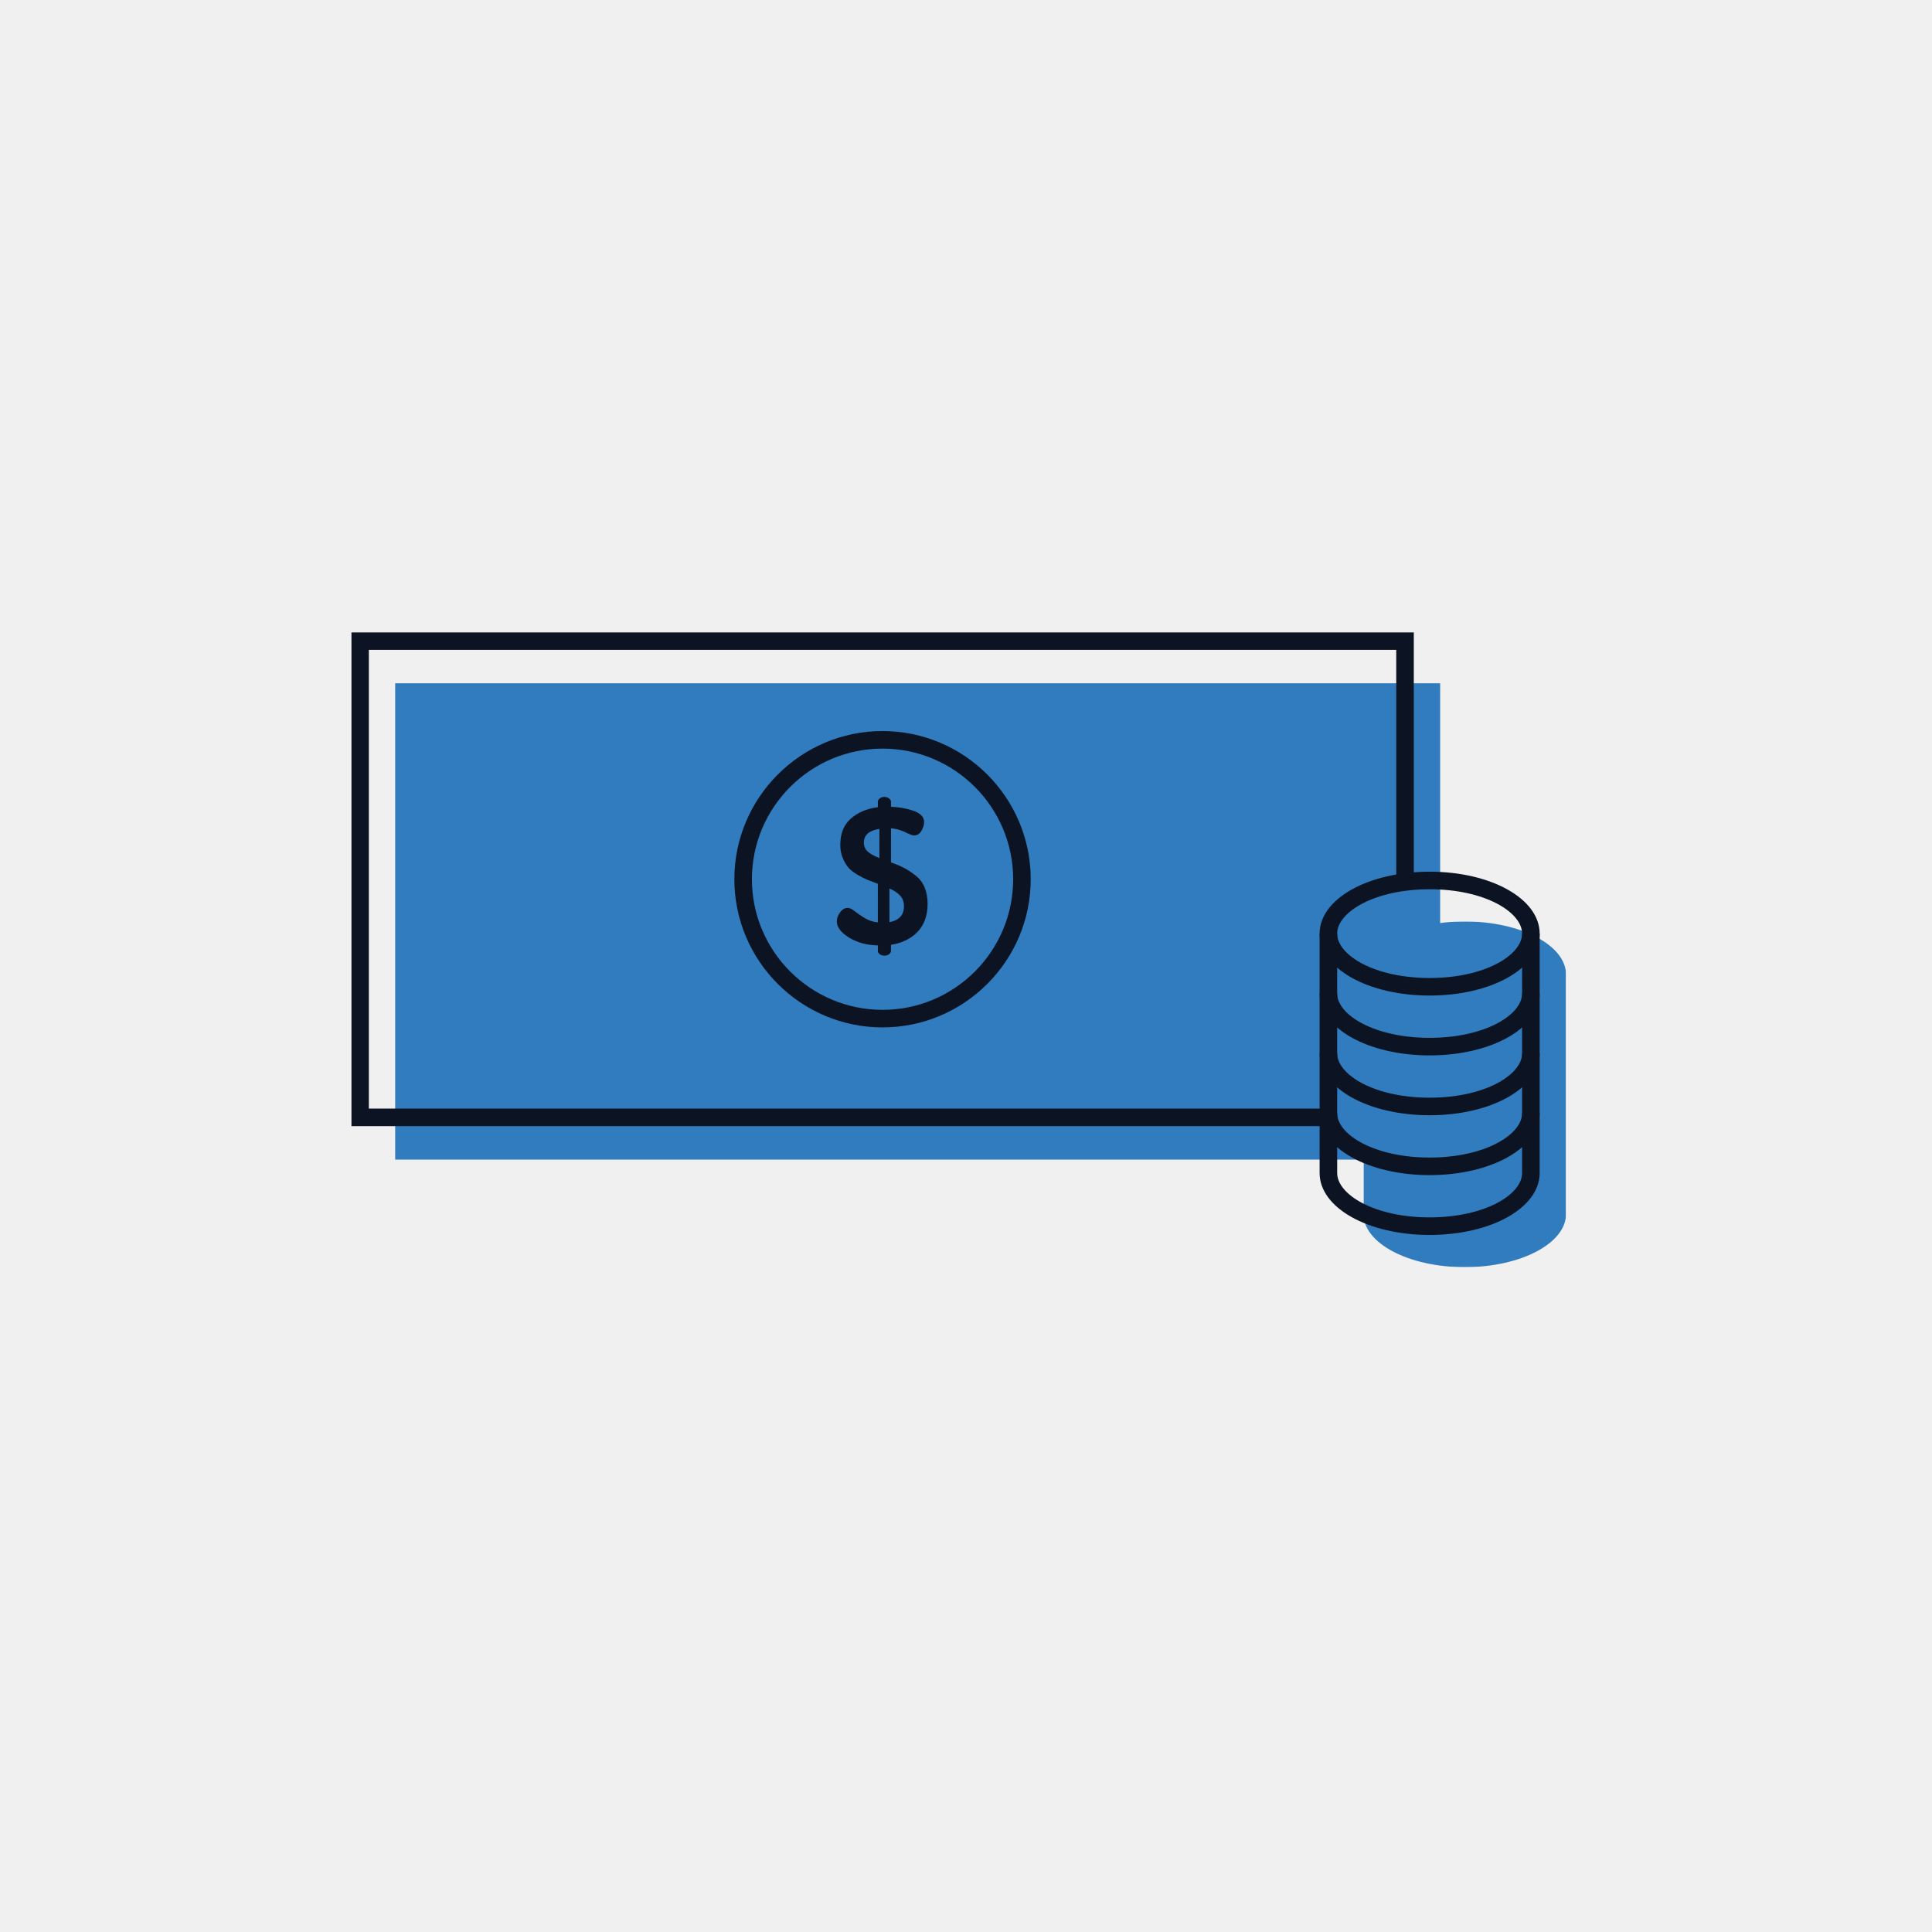
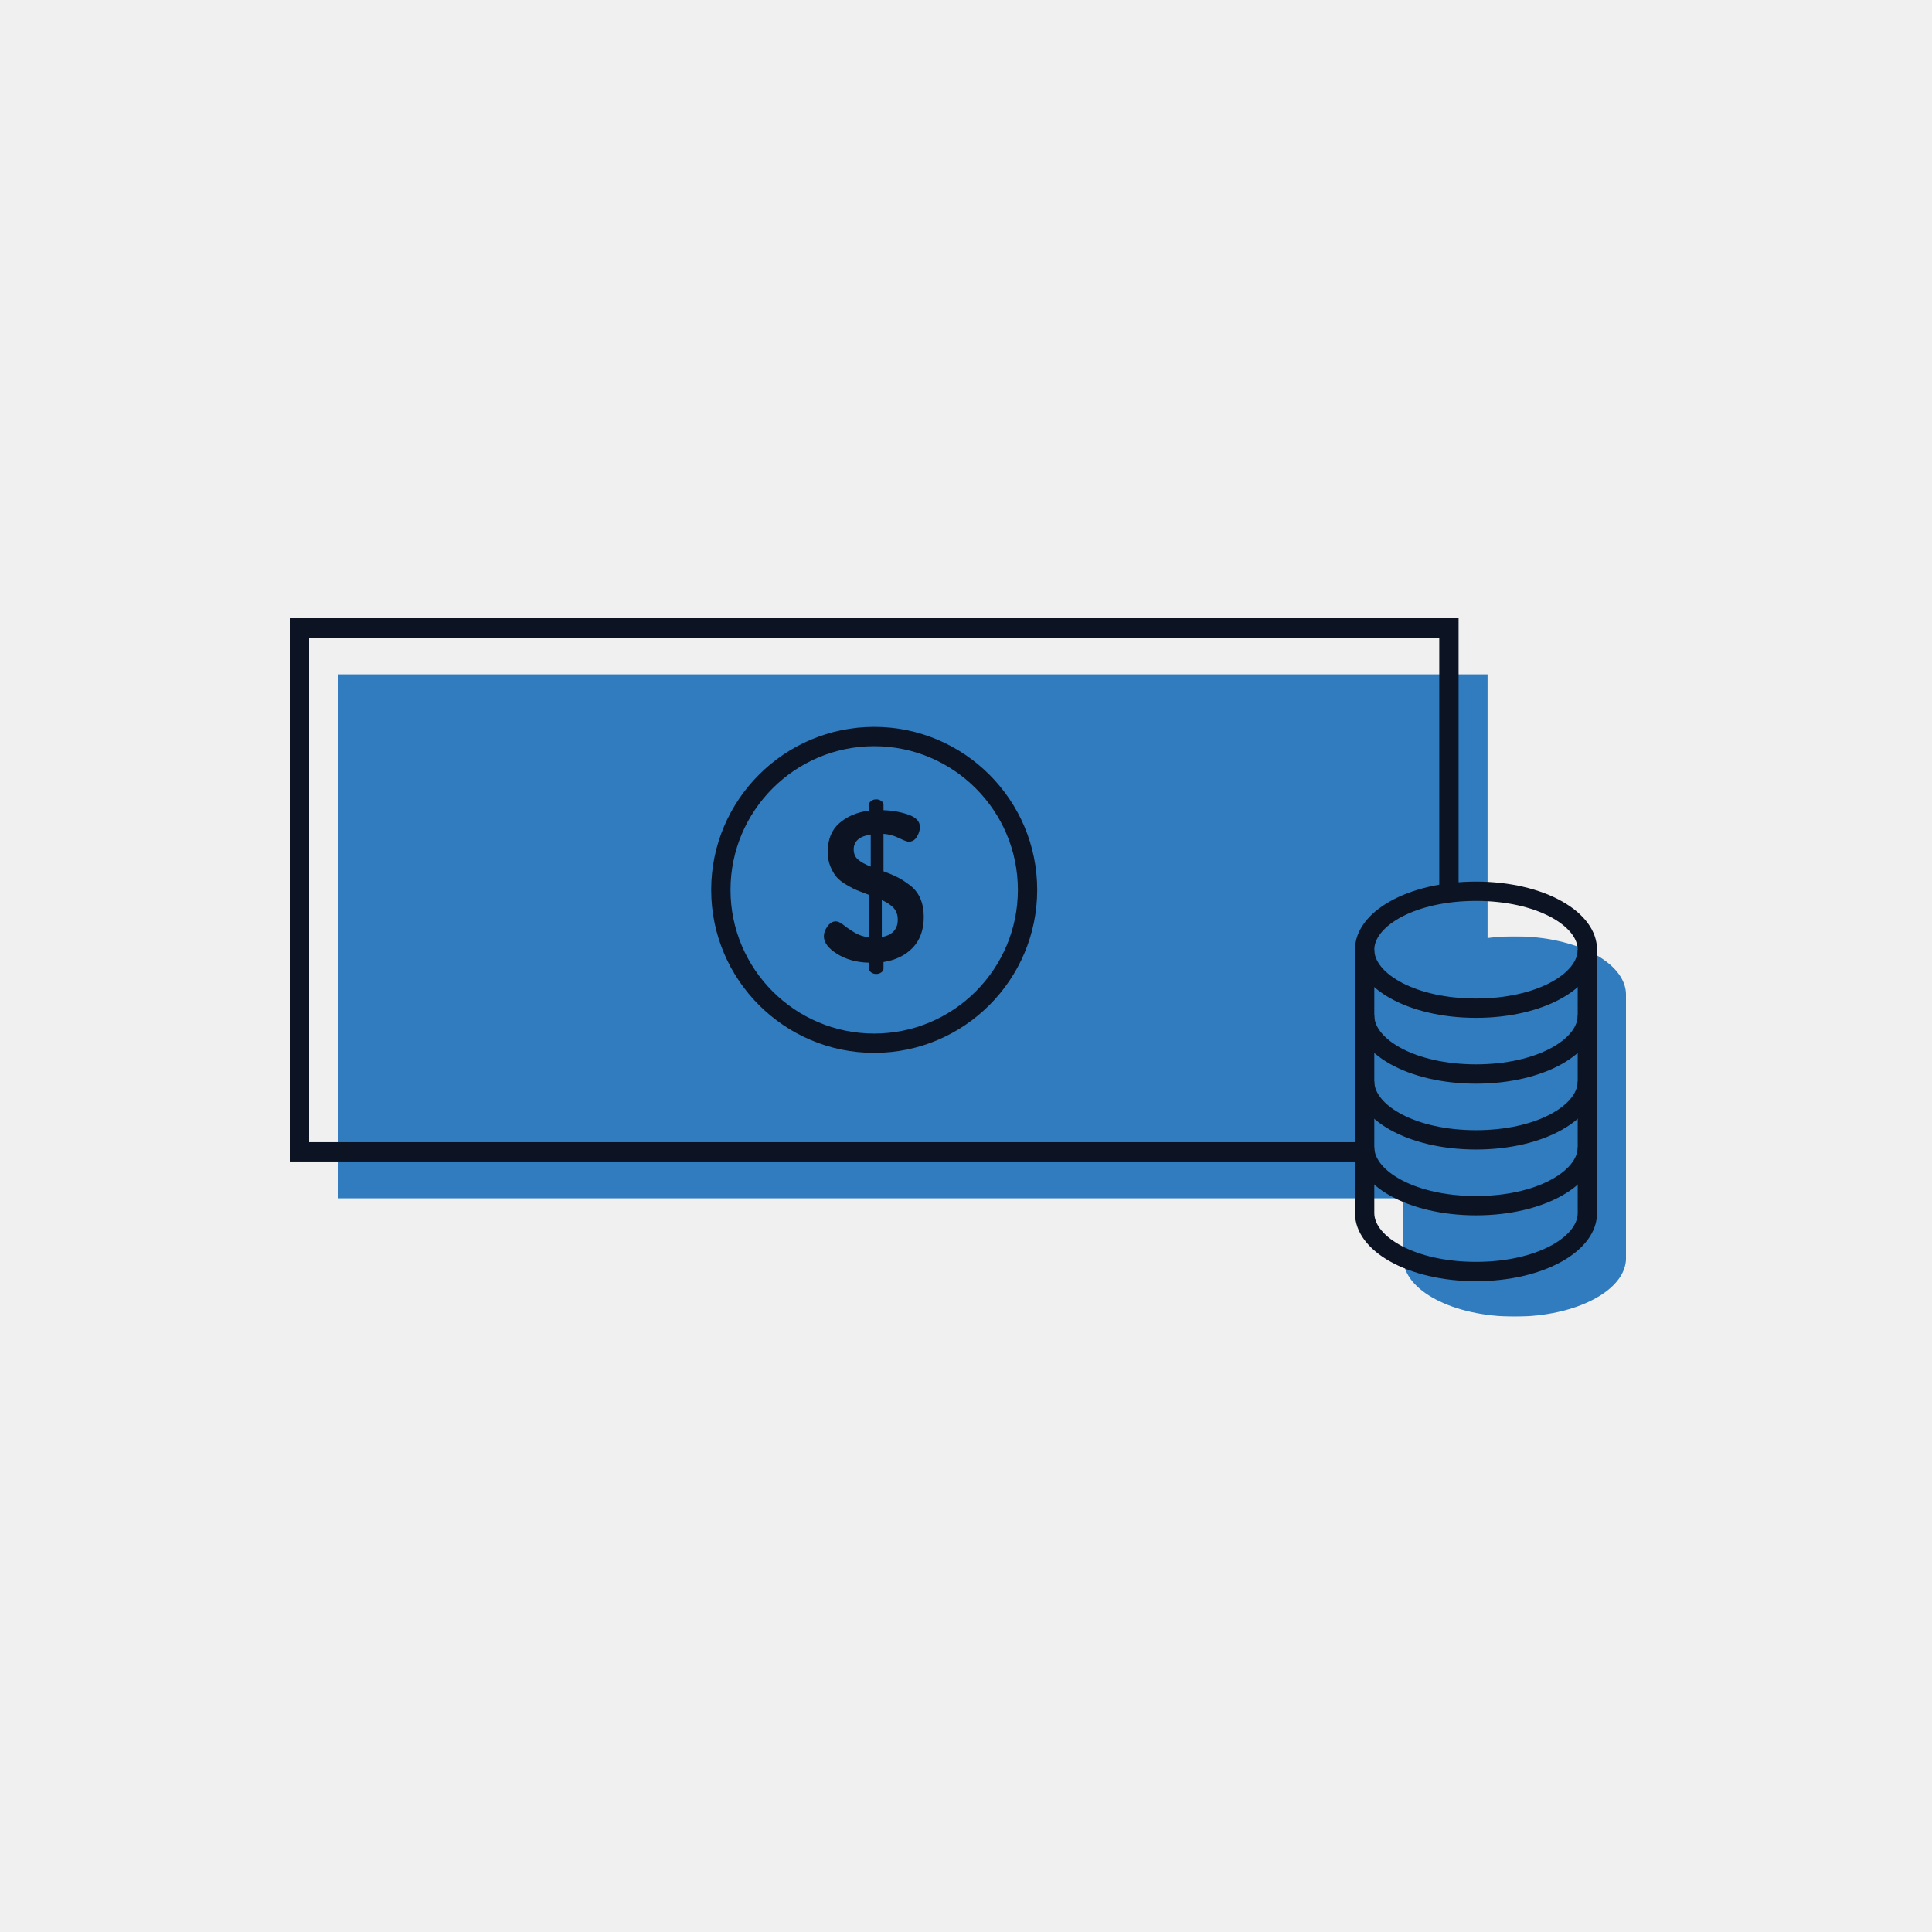
- <svg xmlns="http://www.w3.org/2000/svg" xmlns:xlink="http://www.w3.org/1999/xlink" width="110px" height="110px" viewBox="0 0 110 110" version="1.1">
+ <svg xmlns="http://www.w3.org/2000/svg" xmlns:xlink="http://www.w3.org/1999/xlink" width="100px" height="100px" viewBox="0 0 100 100" version="1.1">
  <defs>
    <polygon id="path-1" points="0.633 20 12.161 20 12.161 0.317 0.633 0.317" />
    <polygon id="path-3" points="0 36.147 69.161 36.147 69.161 0 0 0" />
  </defs>
  <g id="Welcome" stroke="none" stroke-width="1" fill="none" fill-rule="evenodd">
-     <g id="Artboard-Copy-36">
-       <g id="Page-1" transform="translate(20, 36)">
+     <g id="Artboard-Copy-49">
+       <g id="Page-1-Copy" transform="translate(15, 32)">
        <g id="Group-3" transform="translate(57, 16.147)">
          <mask id="mask-2" fill="white">
            <use xlink:href="#path-1" />
          </mask>
          <g id="Clip-2" />
          <path d="M6.397,0.317 C3.213,0.317 0.633,1.671 0.633,3.343 L0.633,16.974 C0.633,18.645 3.213,20 6.397,20 C9.581,20 12.162,18.645 12.162,16.974 L12.162,3.343 C12.162,1.671 9.581,0.317 6.397,0.317" id="Fill-1" fill="#307CBF" mask="url(#mask-2)" />
        </g>
        <mask id="mask-4" fill="white">
          <use xlink:href="#path-3" />
        </mask>
        <g id="Clip-5" />
        <polygon id="Fill-4" fill="#307CBF" mask="url(#mask-4)" points="2.5 30.023 61.996 30.023 61.996 2.904 2.5 2.904" />
        <path d="M61.398,34.313 C57.885,34.313 55.133,32.764 55.133,30.788 L55.133,17.157 L56.133,17.157 L56.133,30.788 C56.133,32.008 58.249,33.313 61.398,33.313 C64.546,33.313 66.662,32.008 66.662,30.788 L66.662,17.157 L67.662,17.157 L67.662,30.788 C67.662,32.764 64.91,34.313 61.398,34.313" id="Fill-6" fill="#0C1423" mask="url(#mask-4)" />
        <polygon id="Fill-7" fill="#0C1423" mask="url(#mask-4)" points="55.634 28.118 -0 28.118 -0 0 60.496 0 60.496 14.059 59.496 14.059 59.496 1 1 1 1 27.118 55.634 27.118" />
        <path d="M61.398,14.631 C58.249,14.631 56.133,15.937 56.133,17.157 C56.133,18.377 58.249,19.683 61.398,19.683 C64.546,19.683 66.662,18.377 66.662,17.157 C66.662,15.937 64.546,14.631 61.398,14.631 M61.398,20.683 C57.885,20.683 55.133,19.134 55.133,17.157 C55.133,15.18 57.885,13.631 61.398,13.631 C64.91,13.631 67.662,15.18 67.662,17.157 C67.662,19.134 64.91,20.683 61.398,20.683" id="Fill-8" fill="#0C1423" mask="url(#mask-4)" />
        <path d="M61.398,30.906 C57.885,30.906 55.133,29.357 55.133,27.38 L56.133,27.38 C56.133,28.6 58.249,29.906 61.398,29.906 C64.546,29.906 66.662,28.6 66.662,27.38 L67.662,27.38 C67.662,29.357 64.91,30.906 61.398,30.906" id="Fill-9" fill="#0C1423" mask="url(#mask-4)" />
        <path d="M61.398,24.09 C57.885,24.09 55.133,22.541 55.133,20.564 L56.133,20.564 C56.133,21.784 58.249,23.09 61.398,23.09 C64.546,23.09 66.662,21.784 66.662,20.564 L67.662,20.564 C67.662,22.541 64.91,24.09 61.398,24.09" id="Fill-10" fill="#0C1423" mask="url(#mask-4)" />
        <path d="M61.398,27.498 C57.885,27.498 55.133,25.949 55.133,23.972 L56.133,23.972 C56.133,25.192 58.249,26.498 61.398,26.498 C64.546,26.498 66.662,25.192 66.662,23.972 L67.662,23.972 C67.662,25.949 64.91,27.498 61.398,27.498" id="Fill-11" fill="#0C1423" mask="url(#mask-4)" />
        <path d="M30.248,6.623 C26.147,6.623 22.811,9.959 22.811,14.06 C22.811,18.16 26.147,21.496 30.248,21.496 C34.349,21.496 37.685,18.16 37.685,14.06 C37.685,9.959 34.349,6.623 30.248,6.623 M30.248,22.496 C25.596,22.496 21.811,18.711 21.811,14.06 C21.811,9.408 25.596,5.623 30.248,5.623 C34.9,5.623 38.685,9.408 38.685,14.06 C38.685,18.711 34.9,22.496 30.248,22.496" id="Fill-12" fill="#0C1423" mask="url(#mask-4)" />
        <path d="M30.642,16.505 C31.193,16.396 31.468,16.094 31.468,15.602 C31.468,15.352 31.397,15.15 31.253,14.995 C31.111,14.841 30.907,14.705 30.642,14.587 L30.642,16.505 Z M29.187,11.964 C29.187,12.185 29.26,12.359 29.408,12.487 C29.554,12.616 29.775,12.739 30.069,12.857 L30.069,11.193 C29.481,11.287 29.187,11.545 29.187,11.964 L29.187,11.964 Z M27.643,16.461 C27.643,16.292 27.705,16.121 27.83,15.948 C27.955,15.776 28.099,15.69 28.261,15.69 C28.371,15.69 28.501,15.75 28.652,15.871 C28.802,15.993 28.992,16.123 29.22,16.263 C29.448,16.402 29.701,16.487 29.981,16.517 L29.981,14.322 C29.708,14.22 29.501,14.139 29.358,14.08 C29.214,14.022 29.031,13.926 28.806,13.794 C28.582,13.661 28.412,13.526 28.293,13.386 C28.176,13.246 28.072,13.067 27.98,12.846 C27.888,12.625 27.842,12.379 27.842,12.107 C27.842,11.453 28.044,10.951 28.449,10.603 C28.852,10.253 29.363,10.038 29.981,9.957 L29.981,9.649 C29.981,9.575 30.017,9.511 30.09,9.456 C30.164,9.401 30.252,9.373 30.355,9.373 C30.451,9.373 30.538,9.401 30.615,9.456 C30.692,9.511 30.73,9.575 30.73,9.649 L30.73,9.936 C31.193,9.95 31.622,10.027 32.02,10.167 C32.416,10.307 32.615,10.52 32.615,10.807 C32.615,10.968 32.564,11.135 32.46,11.308 C32.358,11.481 32.214,11.567 32.031,11.567 C31.957,11.567 31.791,11.505 31.535,11.379 C31.278,11.255 31.009,11.181 30.73,11.159 L30.73,13.099 C31.032,13.209 31.282,13.316 31.48,13.419 C31.678,13.522 31.893,13.663 32.124,13.843 C32.356,14.024 32.529,14.249 32.643,14.522 C32.756,14.793 32.814,15.106 32.814,15.458 C32.814,16.119 32.626,16.649 32.251,17.046 C31.876,17.442 31.37,17.692 30.73,17.795 L30.73,18.137 C30.73,18.21 30.692,18.275 30.615,18.33 C30.538,18.385 30.451,18.412 30.355,18.412 C30.252,18.412 30.164,18.385 30.09,18.33 C30.017,18.275 29.981,18.21 29.981,18.137 L29.981,17.828 C29.341,17.814 28.791,17.663 28.332,17.376 C27.873,17.09 27.643,16.784 27.643,16.461 L27.643,16.461 Z" id="Fill-13" fill="#0C1423" mask="url(#mask-4)" />
      </g>
    </g>
  </g>
</svg>
